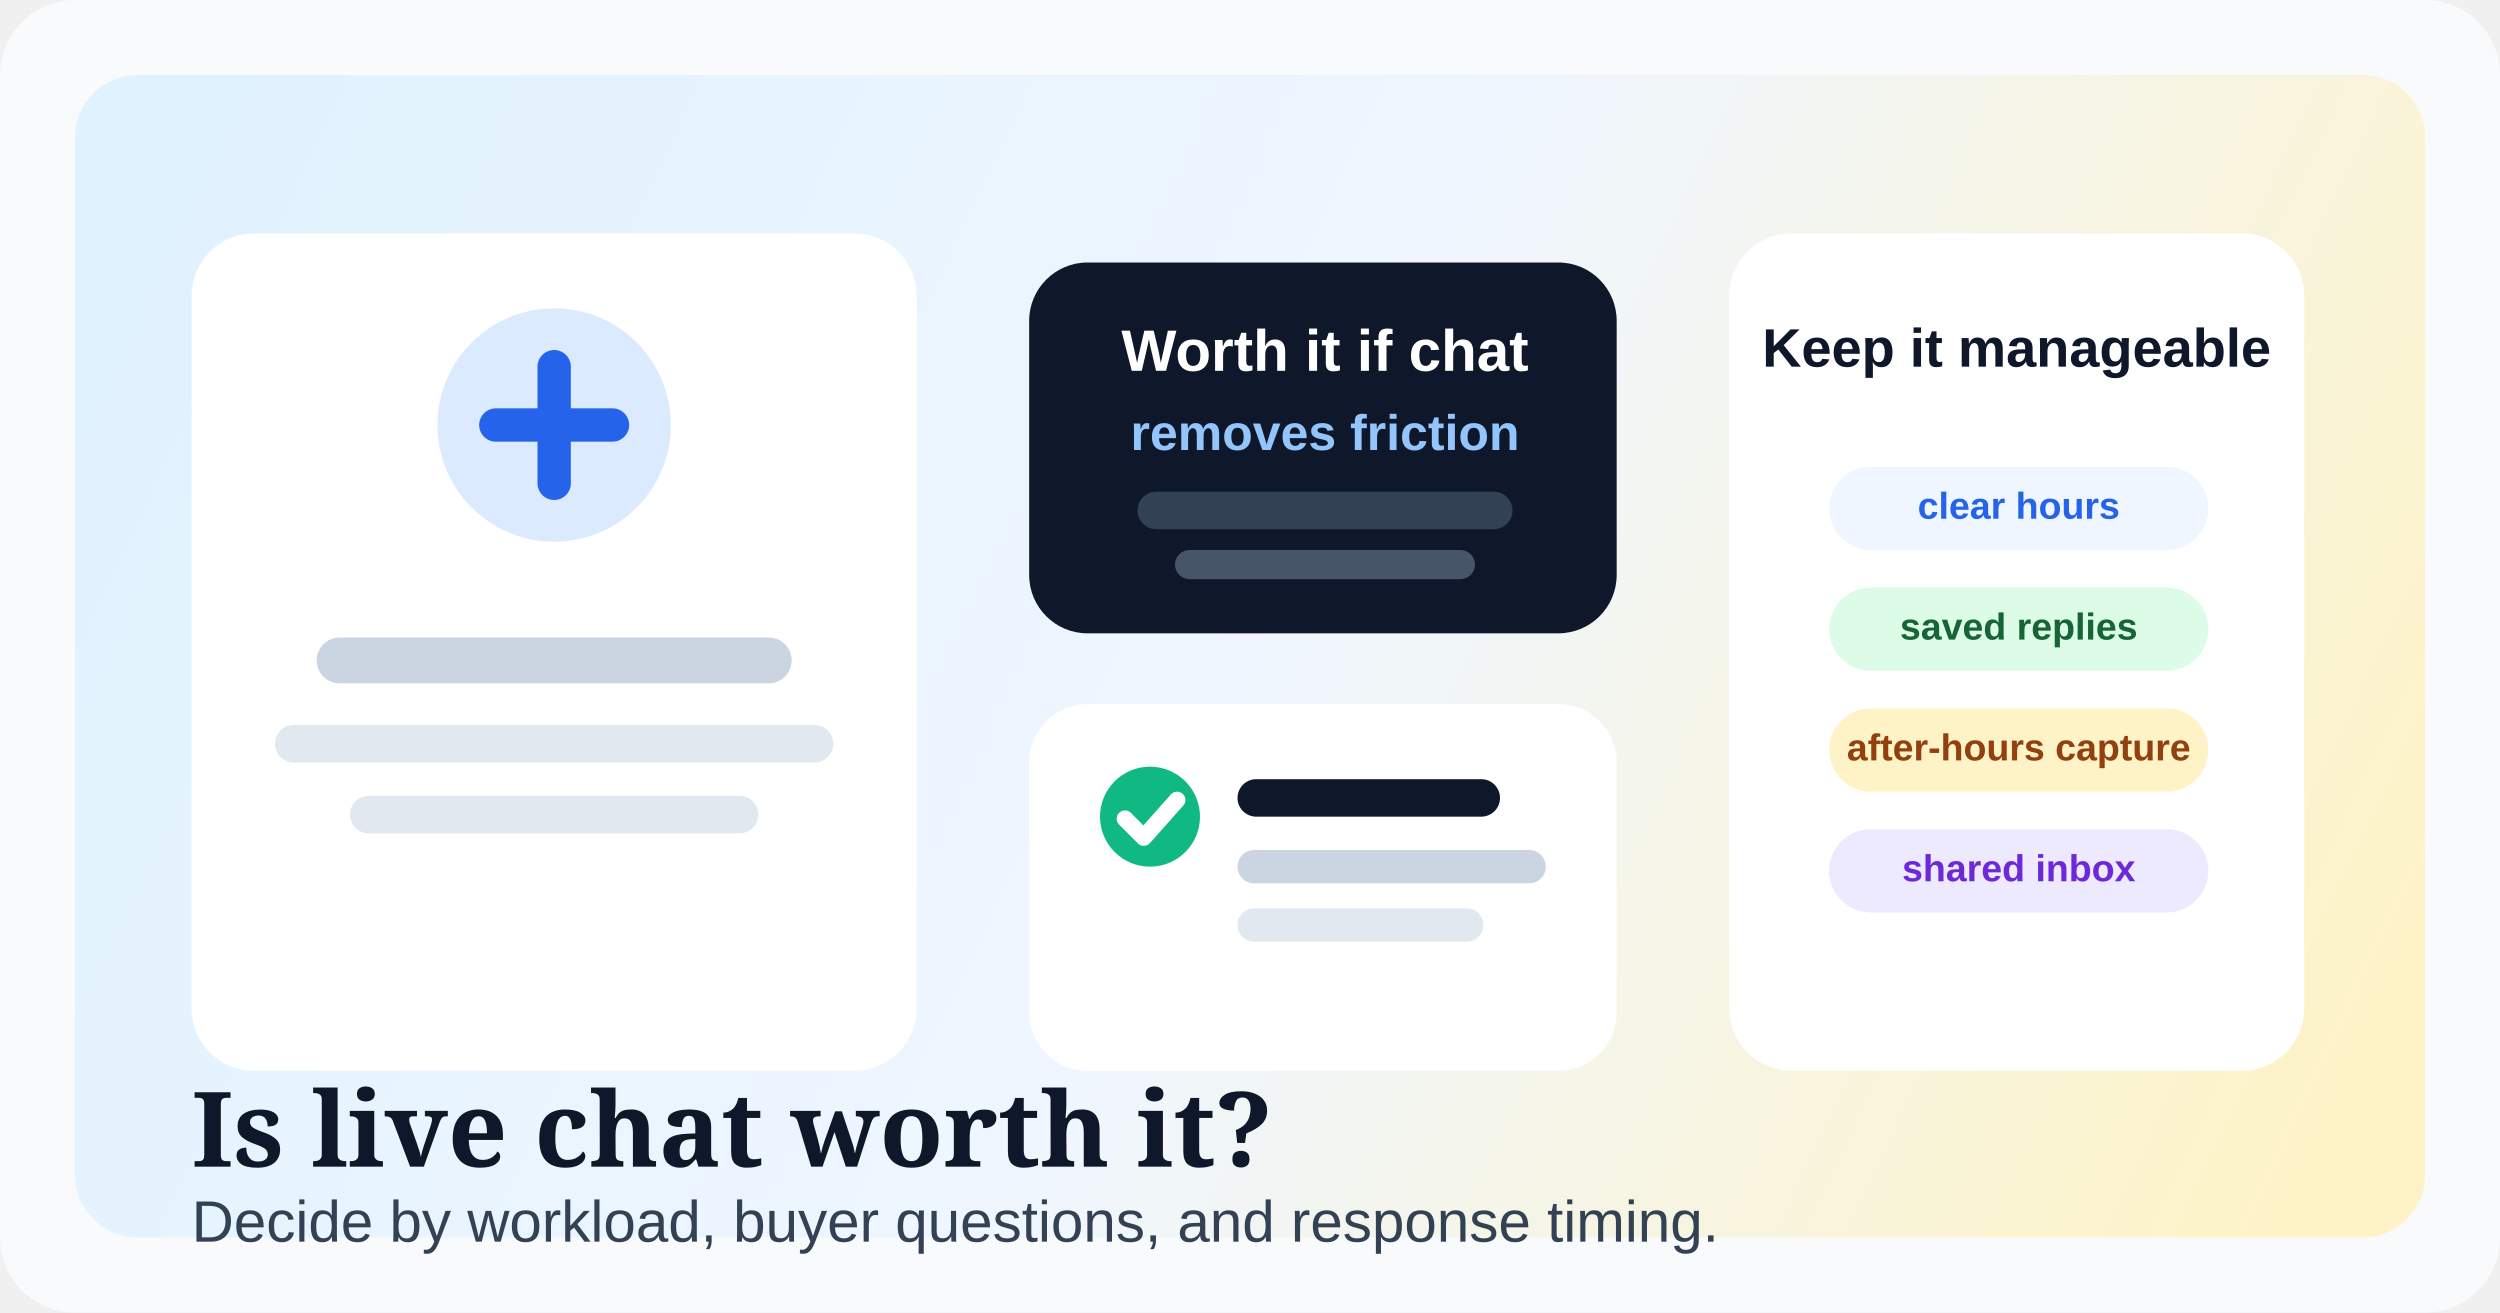
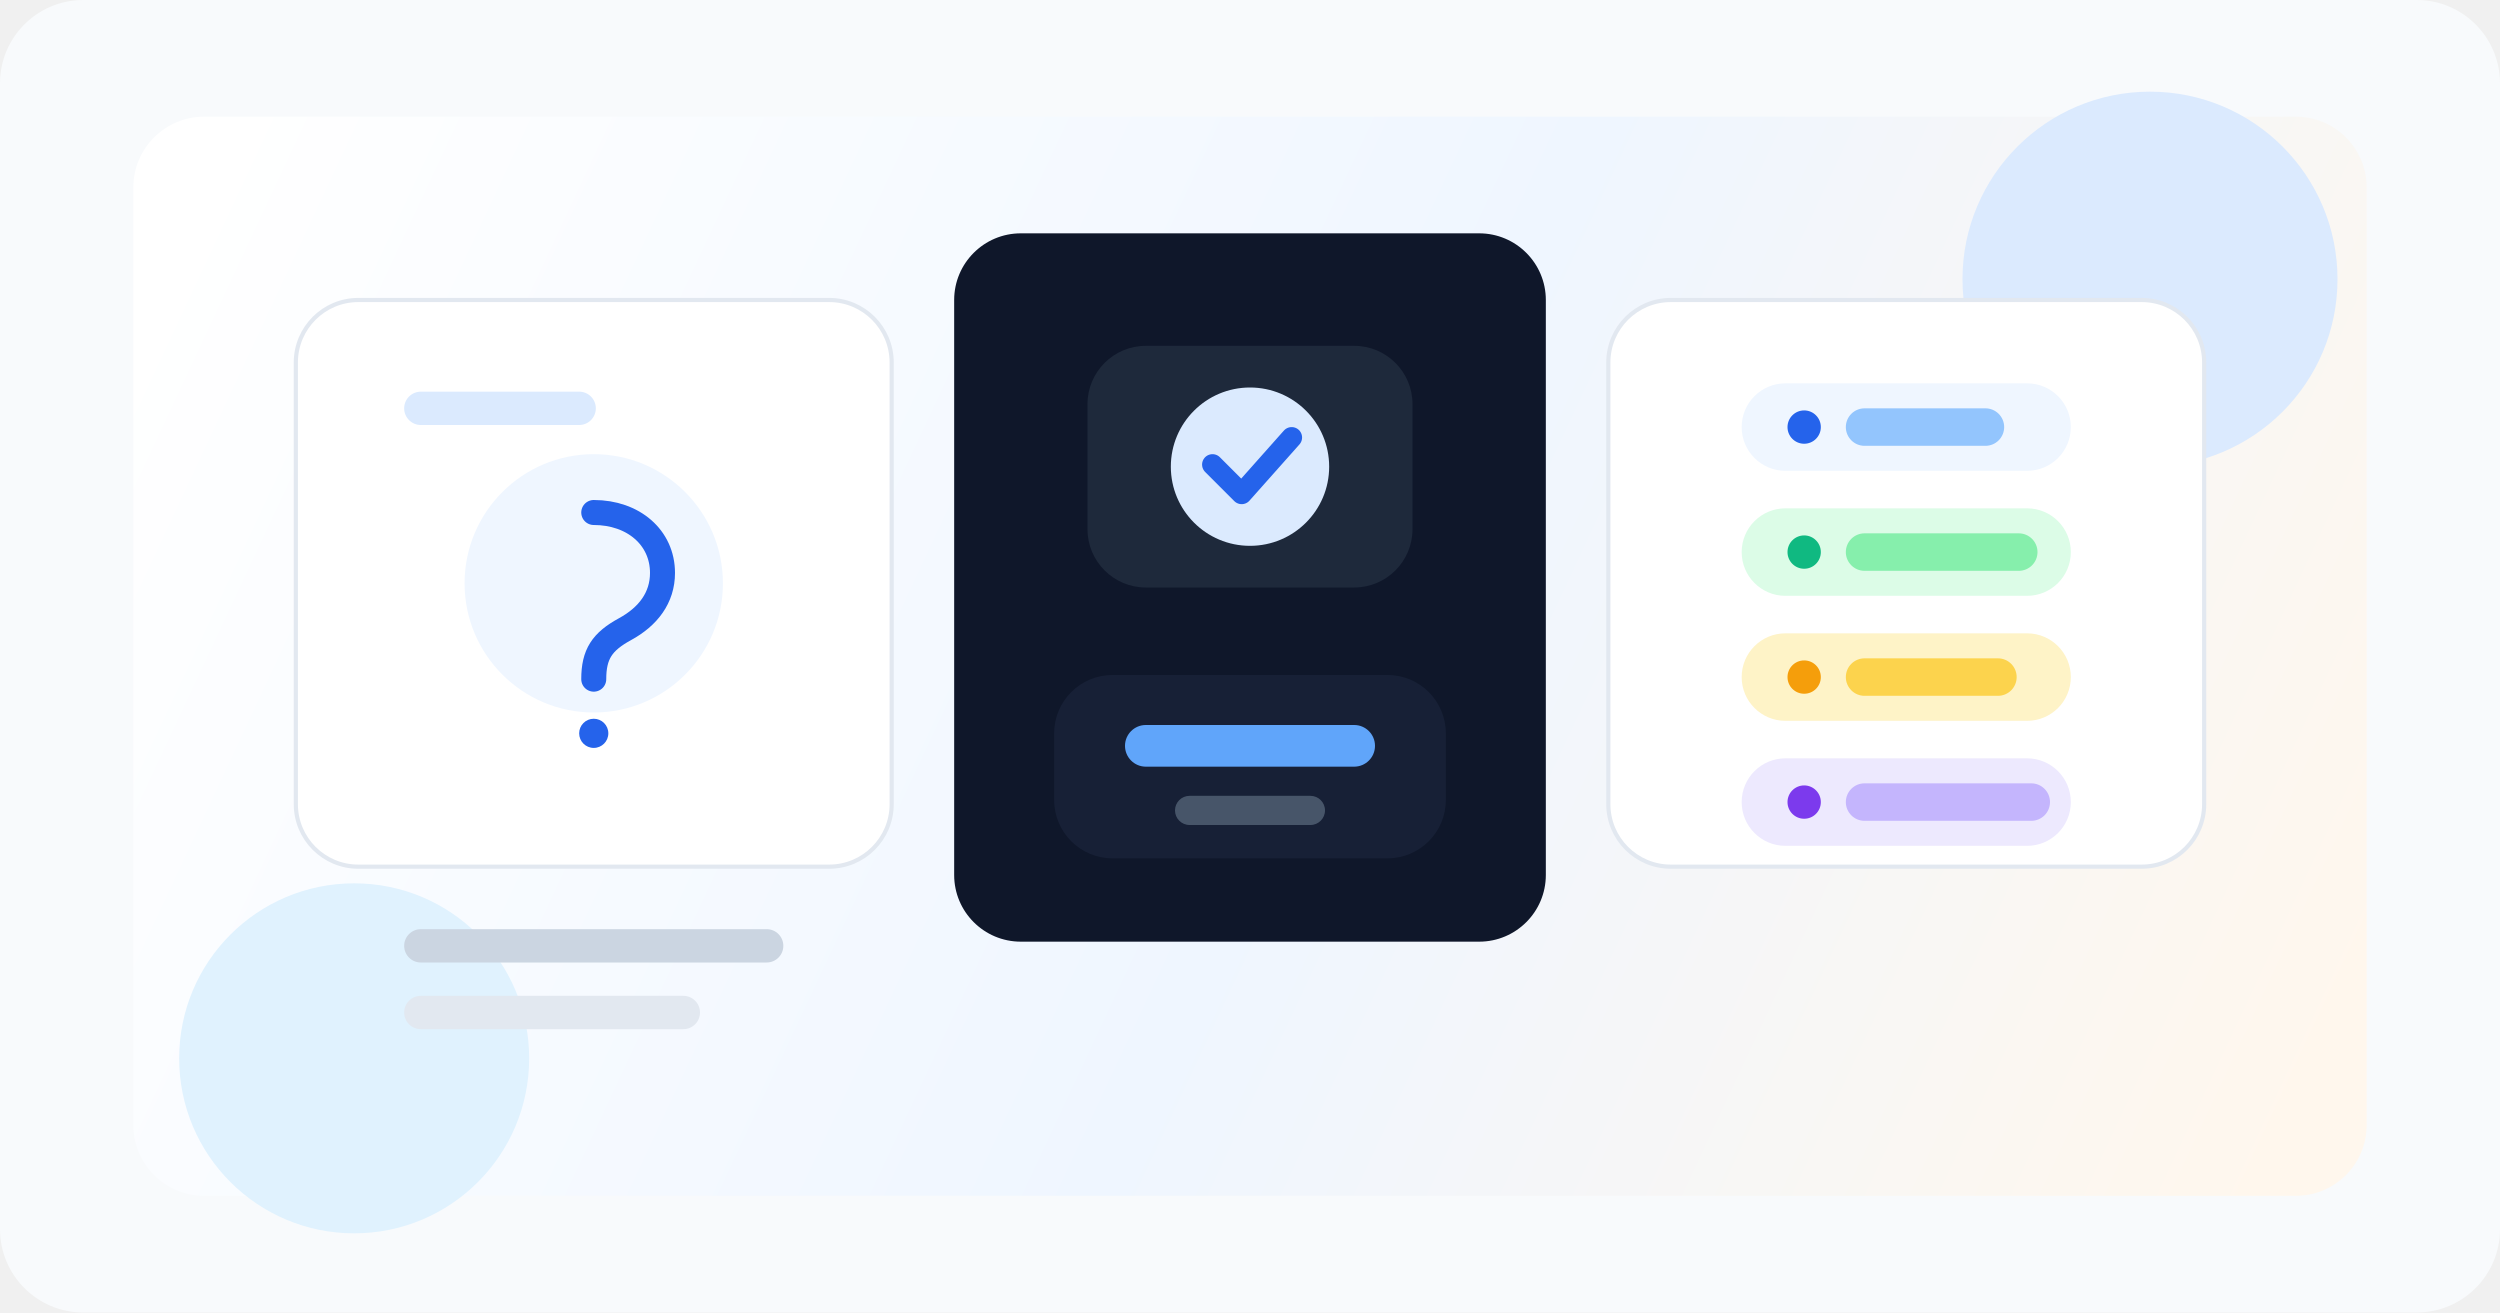
<svg xmlns="http://www.w3.org/2000/svg" width="1200" height="630" viewBox="0 0 1200 630" fill="none">
-   <rect width="1200" height="630" rx="36" fill="#F8FAFC" />
-   <rect x="36" y="36" width="1128" height="558" rx="30" fill="url(#bg)" />
-   <rect x="92" y="112" width="348" height="402" rx="30" fill="#FFFFFF" />
-   <rect x="494" y="126" width="282" height="178" rx="28" fill="#0F172A" />
-   <rect x="494" y="338" width="282" height="176" rx="28" fill="#FFFFFF" />
-   <rect x="830" y="112" width="276" height="402" rx="30" fill="#FFFFFF" />
-   <circle cx="266" cy="204" r="56" fill="#DBEAFE" />
-   <path d="M238 204h56" stroke="#2563EB" stroke-width="16" stroke-linecap="round" />
-   <path d="M266 176v56" stroke="#2563EB" stroke-width="16" stroke-linecap="round" />
-   <rect x="152" y="306" width="228" height="22" rx="11" fill="#CBD5E1" />
-   <rect x="132" y="348" width="268" height="18" rx="9" fill="#E2E8F0" />
-   <rect x="168" y="382" width="196" height="18" rx="9" fill="#E2E8F0" />
-   <text x="636" y="178" text-anchor="middle" fill="#FFFFFF" font-family="DM Sans, Arial, sans-serif" font-size="28" font-weight="700">
-     Worth it if chat
-   </text>
-   <text x="636" y="216" text-anchor="middle" fill="#93C5FD" font-family="DM Sans, Arial, sans-serif" font-size="24" font-weight="700">
-     removes friction
-   </text>
-   <rect x="546" y="236" width="180" height="18" rx="9" fill="#334155" />
-   <rect x="564" y="264" width="144" height="14" rx="7" fill="#475569" />
-   <text x="968" y="176" text-anchor="middle" fill="#0F172A" font-family="DM Sans, Arial, sans-serif" font-size="26" font-weight="700">
-     Keep it manageable
-   </text>
-   <rect x="878" y="224" width="182" height="40" rx="20" fill="#EFF6FF" />
-   <text x="969" y="249" text-anchor="middle" fill="#2563EB" font-family="DM Sans, Arial, sans-serif" font-size="18" font-weight="700">
-     clear hours
-   </text>
-   <rect x="878" y="282" width="182" height="40" rx="20" fill="#DCFCE7" />
-   <text x="969" y="307" text-anchor="middle" fill="#166534" font-family="DM Sans, Arial, sans-serif" font-size="18" font-weight="700">
-     saved replies
-   </text>
-   <rect x="878" y="340" width="182" height="40" rx="20" fill="#FEF3C7" />
-   <text x="969" y="365" text-anchor="middle" fill="#92400E" font-family="DM Sans, Arial, sans-serif" font-size="18" font-weight="700">
-     after-hours capture
-   </text>
-   <rect x="878" y="398" width="182" height="40" rx="20" fill="#EDE9FE" />
-   <text x="969" y="423" text-anchor="middle" fill="#6D28D9" font-family="DM Sans, Arial, sans-serif" font-size="18" font-weight="700">
-     shared inbox
-   </text>
-   <circle cx="552" cy="392" r="24" fill="#10B981" />
-   <path d="m540 393 9 9 16-18" stroke="#FFFFFF" stroke-width="8" stroke-linecap="round" stroke-linejoin="round" />
-   <rect x="594" y="374" width="126" height="18" rx="9" fill="#0F172A" />
-   <rect x="594" y="408" width="148" height="16" rx="8" fill="#CBD5E1" />
-   <rect x="594" y="436" width="118" height="16" rx="8" fill="#E2E8F0" />
-   <text x="92" y="560" fill="#0F172A" font-family="Fraunces, Georgia, serif" font-size="50" font-weight="700">
-     Is live chat worth it?
-   </text>
-   <text x="92" y="596" fill="#334155" font-family="DM Sans, Arial, sans-serif" font-size="28">
-     Decide by workload, buyer questions, and response timing.
-   </text>
+   <rect width="1200" height="630" rx="40" fill="#F8FAFC" />
+   <rect x="64" y="56" width="1072" height="518" rx="34" fill="url(#panel)" />
+   <circle cx="1032" cy="134" r="90" fill="#DBEAFE" />
+   <circle cx="170" cy="508" r="84" fill="#E0F2FE" />
+   <rect x="142" y="144" width="286" height="272" rx="30" fill="#FFFFFF" stroke="#E2E8F0" stroke-width="2" />
+   <circle cx="285" cy="280" r="62" fill="#EFF6FF" />
+   <path d="M285 246C304 246 318 258 318 275C318 287 311 296 300 302C289 308 285 314 285 326" stroke="#2563EB" stroke-width="12" stroke-linecap="round" />
+   <circle cx="285" cy="352" r="7" fill="#2563EB" />
+   <rect x="194" y="188" width="92" height="16" rx="8" fill="#DBEAFE" />
+   <rect x="194" y="446" width="182" height="16" rx="8" fill="#CBD5E1" />
+   <rect x="194" y="478" width="142" height="16" rx="8" fill="#E2E8F0" />
+   <rect x="458" y="112" width="284" height="340" rx="32" fill="#0F172A" />
+   <rect x="522" y="166" width="156" height="116" rx="28" fill="#1E293B" />
+   <circle cx="600" cy="224" r="38" fill="#DBEAFE" />
+   <path d="m582 223 14 14 24-27" stroke="#2563EB" stroke-width="10" stroke-linecap="round" stroke-linejoin="round" />
+   <rect x="506" y="324" width="188" height="88" rx="28" fill="#172036" />
+   <rect x="540" y="348" width="120" height="20" rx="10" fill="#60A5FA" />
+   <rect x="564" y="382" width="72" height="14" rx="7" fill="#475569" />
+   <rect x="772" y="144" width="286" height="272" rx="30" fill="#FFFFFF" stroke="#E2E8F0" stroke-width="2" />
+   <rect x="836" y="184" width="158" height="42" rx="21" fill="#EFF6FF" />
+   <circle cx="866" cy="205" r="8" fill="#2563EB" />
+   <rect x="886" y="196" width="76" height="18" rx="9" fill="#93C5FD" />
+   <rect x="836" y="244" width="158" height="42" rx="21" fill="#DCFCE7" />
+   <circle cx="866" cy="265" r="8" fill="#10B981" />
+   <rect x="886" y="256" width="92" height="18" rx="9" fill="#86EFAC" />
+   <rect x="836" y="304" width="158" height="42" rx="21" fill="#FEF3C7" />
+   <circle cx="866" cy="325" r="8" fill="#F59E0B" />
+   <rect x="886" y="316" width="82" height="18" rx="9" fill="#FCD34D" />
+   <rect x="836" y="364" width="158" height="42" rx="21" fill="#EDE9FE" />
+   <circle cx="866" cy="385" r="8" fill="#7C3AED" />
+   <rect x="886" y="376" width="98" height="18" rx="9" fill="#C4B5FD" />
  <defs>
-     <linearGradient id="bg" x1="86" y1="74" x2="1110" y2="558" gradientUnits="userSpaceOnUse">
-       <stop stop-color="#E0F2FE" />
-       <stop offset="0.5" stop-color="#EFF6FF" />
-       <stop offset="1" stop-color="#FEF3C7" />
+     <linearGradient id="panel" x1="98" y1="84" x2="1098" y2="552" gradientUnits="userSpaceOnUse">
+       <stop stop-color="#FFFFFF" />
+       <stop offset="0.54" stop-color="#EFF6FF" />
+       <stop offset="1" stop-color="#FFF7ED" />
    </linearGradient>
  </defs>
</svg>
